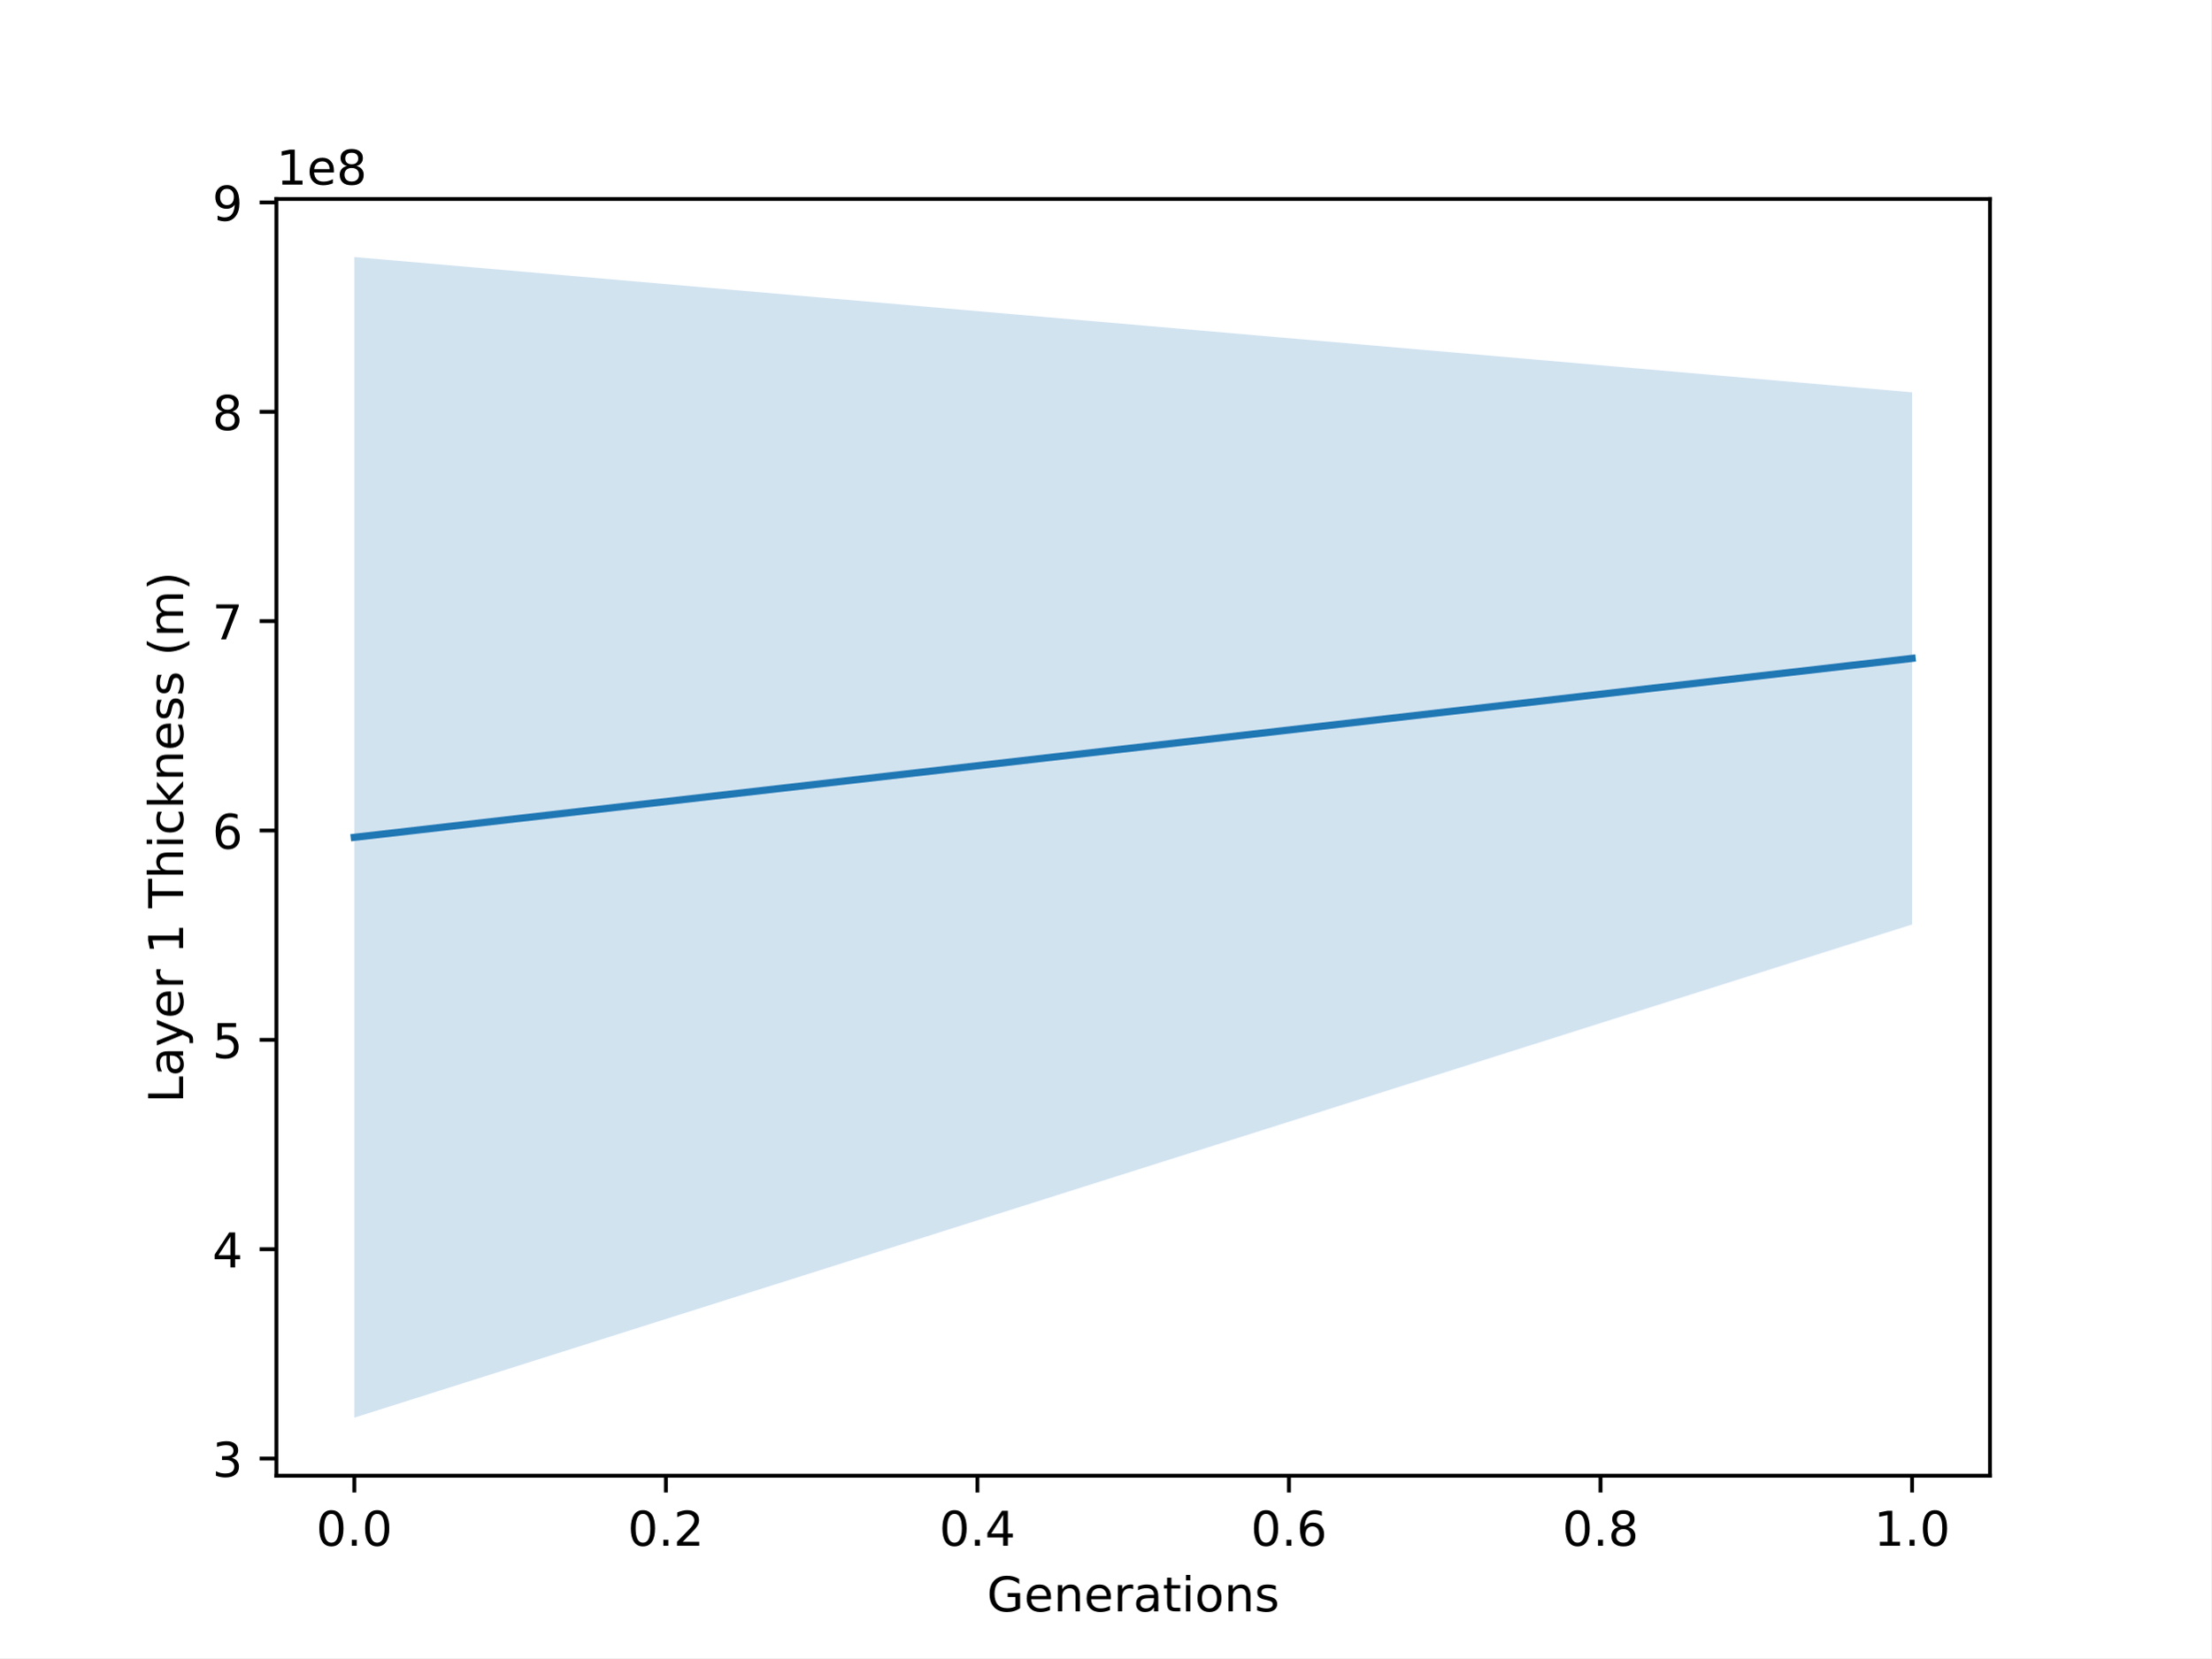
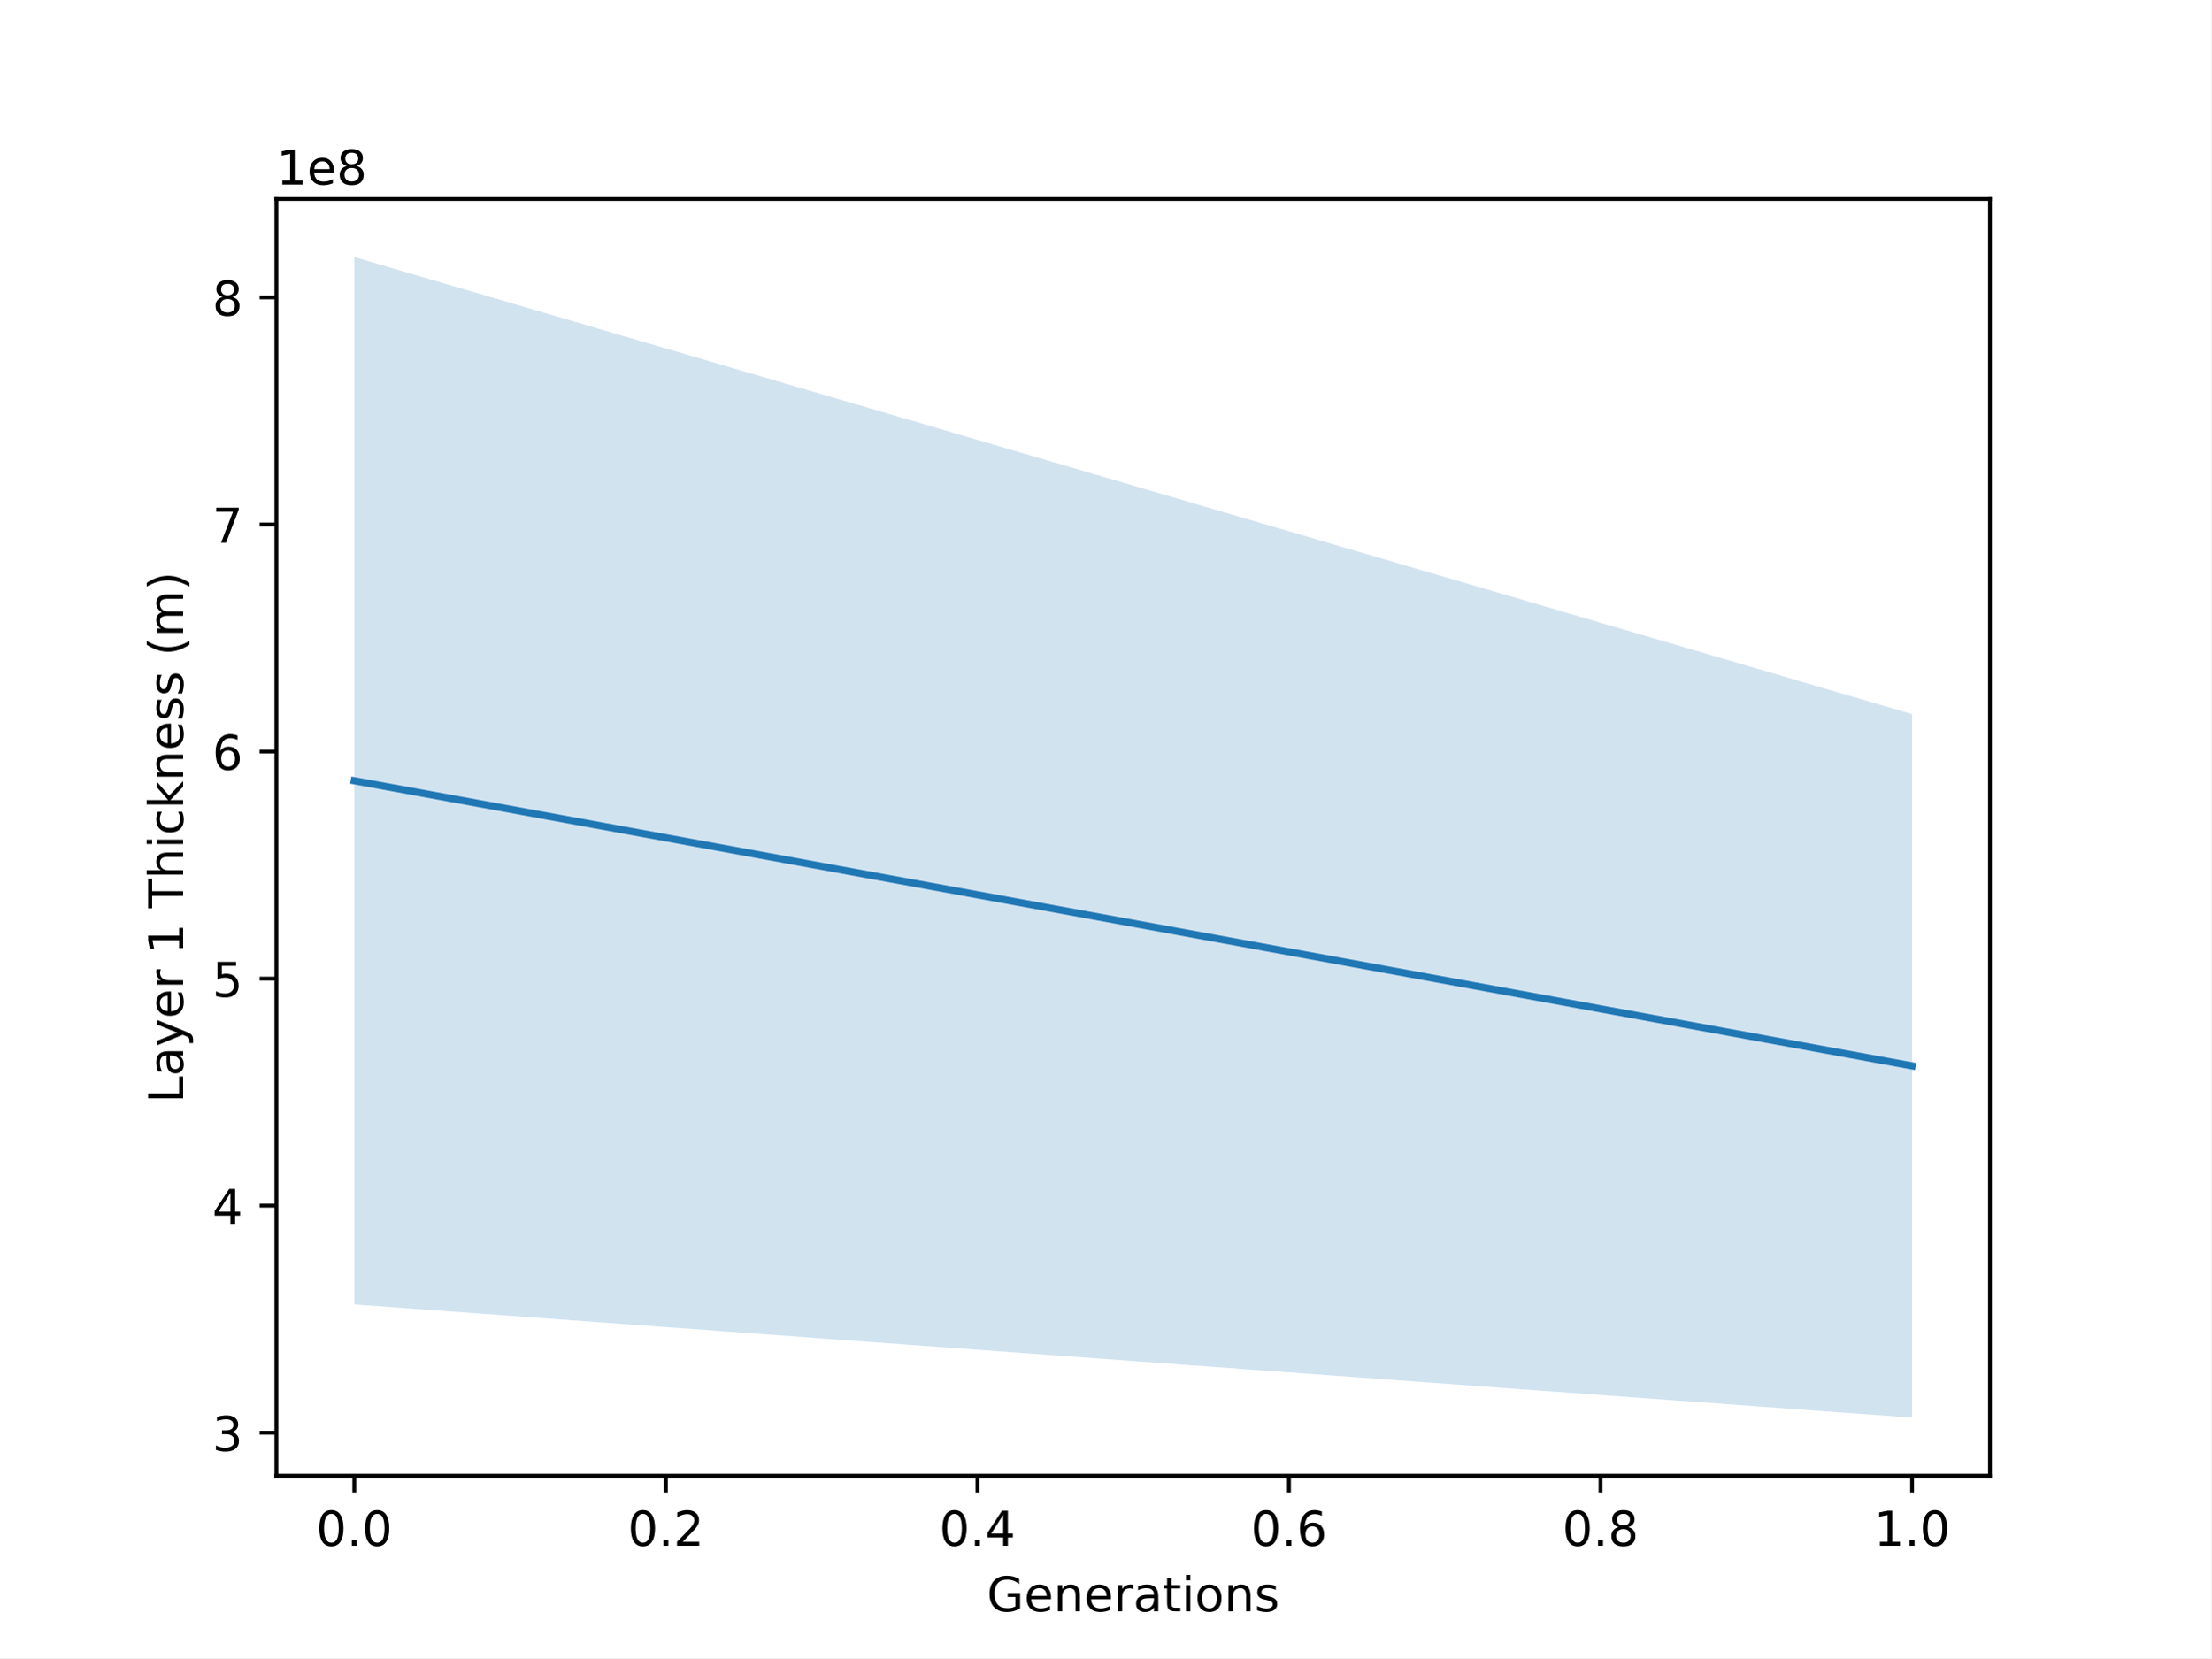
<svg xmlns="http://www.w3.org/2000/svg" xmlns:xlink="http://www.w3.org/1999/xlink" width="460.8pt" height="345.6pt" viewBox="0 0 460.8 345.6" version="1.1">
  <defs>
    <style type="text/css">*{stroke-linejoin: round; stroke-linecap: butt}</style>
  </defs>
  <g id="figure_1">
    <g id="patch_1">
      <path d="M 0 345.6  L 460.8 345.6  L 460.8 0  L 0 0  z " style="fill: #ffffff" />
    </g>
    <g id="axes_1">
      <g id="patch_2">
        <path d="M 57.6 307.584  L 414.72 307.584  L 414.72 41.472  L 57.6 41.472  z " style="fill: #ffffff" />
      </g>
      <g id="PolyCollection_1">
-         <path d="M 73.833 53.568  L 73.833 295.488  L 398.487 192.689  L 398.487 81.765  L 398.487 81.765  L 73.833 53.568  z " clip-path="url(#p04b9da34f2)" style="fill: #1f77b4; fill-opacity: 0.2" />
+         <path d="M 73.833 53.568  L 73.833 271.893  L 398.487 295.488  L 398.487 148.842  L 398.487 148.842  L 73.833 53.568  z " clip-path="url(#p7a51eec7d3)" style="fill: #1f77b4; fill-opacity: 0.2" />
      </g>
      <g id="matplotlib.axis_1">
        <g id="xtick_1">
          <g id="line2d_1">
            <defs>
-               <path id="m1315f699eb" d="M 0 0  L 0 3.5  " style="stroke: #000000; stroke-width: 0.8" />
+               <path id="m689fe31e71" d="M 0 0  L 0 3.5  " style="stroke: #000000; stroke-width: 0.8" />
            </defs>
            <g>
-               <use xlink:href="#m1315f699eb" x="73.833" y="307.584" style="stroke: #000000; stroke-width: 0.8" />
+               <use xlink:href="#m689fe31e71" x="73.833" y="307.584" style="stroke: #000000; stroke-width: 0.8" />
            </g>
          </g>
          <g id="text_1">
            <g transform="translate(65.88116 322.1824)scale(0.1 -0.1)">
              <defs>
                <path id="DejaVuSans-30" d="M 2034 4250  Q 1547 4250 1301 3770  Q 1056 3291 1056 2328  Q 1056 1369 1301 889  Q 1547 409 2034 409  Q 2525 409 2770 889  Q 3016 1369 3016 2328  Q 3016 3291 2770 3770  Q 2525 4250 2034 4250  z M 2034 4750  Q 2819 4750 3233 4129  Q 3647 3509 3647 2328  Q 3647 1150 3233 529  Q 2819 -91 2034 -91  Q 1250 -91 836 529  Q 422 1150 422 2328  Q 422 3509 836 4129  Q 1250 4750 2034 4750  z " transform="scale(0.015625)" />
                <path id="DejaVuSans-2e" d="M 684 794  L 1344 794  L 1344 0  L 684 0  L 684 794  z " transform="scale(0.015625)" />
              </defs>
              <use xlink:href="#DejaVuSans-30" />
              <use xlink:href="#DejaVuSans-2e" x="63.623" />
              <use xlink:href="#DejaVuSans-30" x="95.41" />
            </g>
          </g>
        </g>
        <g id="xtick_2">
          <g id="line2d_2">
            <g>
-               <use xlink:href="#m1315f699eb" x="138.764" y="307.584" style="stroke: #000000; stroke-width: 0.8" />
+               <use xlink:href="#m689fe31e71" x="138.764" y="307.584" style="stroke: #000000; stroke-width: 0.8" />
            </g>
          </g>
          <g id="text_2">
            <g transform="translate(130.8121 322.1824)scale(0.1 -0.1)">
              <defs>
                <path id="DejaVuSans-32" d="M 1228 531  L 3431 531  L 3431 0  L 469 0  L 469 531  Q 828 903 1448 1529  Q 2069 2156 2228 2338  Q 2531 2678 2651 2914  Q 2772 3150 2772 3378  Q 2772 3750 2511 3984  Q 2250 4219 1831 4219  Q 1534 4219 1204 4116  Q 875 4013 500 3803  L 500 4441  Q 881 4594 1212 4672  Q 1544 4750 1819 4750  Q 2544 4750 2975 4387  Q 3406 4025 3406 3419  Q 3406 3131 3298 2873  Q 3191 2616 2906 2266  Q 2828 2175 2409 1742  Q 1991 1309 1228 531  z " transform="scale(0.015625)" />
              </defs>
              <use xlink:href="#DejaVuSans-30" />
              <use xlink:href="#DejaVuSans-2e" x="63.623" />
              <use xlink:href="#DejaVuSans-32" x="95.41" />
            </g>
          </g>
        </g>
        <g id="xtick_3">
          <g id="line2d_3">
            <g>
-               <use xlink:href="#m1315f699eb" x="203.695" y="307.584" style="stroke: #000000; stroke-width: 0.8" />
+               <use xlink:href="#m689fe31e71" x="203.695" y="307.584" style="stroke: #000000; stroke-width: 0.8" />
            </g>
          </g>
          <g id="text_3">
            <g transform="translate(195.743 322.1824)scale(0.1 -0.1)">
              <defs>
                <path id="DejaVuSans-34" d="M 2419 4116  L 825 1625  L 2419 1625  L 2419 4116  z M 2253 4666  L 3047 4666  L 3047 1625  L 3713 1625  L 3713 1100  L 3047 1100  L 3047 0  L 2419 0  L 2419 1100  L 313 1100  L 313 1709  L 2253 4666  z " transform="scale(0.015625)" />
              </defs>
              <use xlink:href="#DejaVuSans-30" />
              <use xlink:href="#DejaVuSans-2e" x="63.623" />
              <use xlink:href="#DejaVuSans-34" x="95.41" />
            </g>
          </g>
        </g>
        <g id="xtick_4">
          <g id="line2d_4">
            <g>
-               <use xlink:href="#m1315f699eb" x="268.625" y="307.584" style="stroke: #000000; stroke-width: 0.8" />
+               <use xlink:href="#m689fe31e71" x="268.625" y="307.584" style="stroke: #000000; stroke-width: 0.8" />
            </g>
          </g>
          <g id="text_4">
            <g transform="translate(260.6739 322.1824)scale(0.1 -0.1)">
              <defs>
                <path id="DejaVuSans-36" d="M 2113 2584  Q 1688 2584 1439 2293  Q 1191 2003 1191 1497  Q 1191 994 1439 701  Q 1688 409 2113 409  Q 2538 409 2786 701  Q 3034 994 3034 1497  Q 3034 2003 2786 2293  Q 2538 2584 2113 2584  z M 3366 4563  L 3366 3988  Q 3128 4100 2886 4159  Q 2644 4219 2406 4219  Q 1781 4219 1451 3797  Q 1122 3375 1075 2522  Q 1259 2794 1537 2939  Q 1816 3084 2150 3084  Q 2853 3084 3261 2657  Q 3669 2231 3669 1497  Q 3669 778 3244 343  Q 2819 -91 2113 -91  Q 1303 -91 875 529  Q 447 1150 447 2328  Q 447 3434 972 4092  Q 1497 4750 2381 4750  Q 2619 4750 2861 4703  Q 3103 4656 3366 4563  z " transform="scale(0.015625)" />
              </defs>
              <use xlink:href="#DejaVuSans-30" />
              <use xlink:href="#DejaVuSans-2e" x="63.623" />
              <use xlink:href="#DejaVuSans-36" x="95.41" />
            </g>
          </g>
        </g>
        <g id="xtick_5">
          <g id="line2d_5">
            <g>
-               <use xlink:href="#m1315f699eb" x="333.556" y="307.584" style="stroke: #000000; stroke-width: 0.8" />
+               <use xlink:href="#m689fe31e71" x="333.556" y="307.584" style="stroke: #000000; stroke-width: 0.8" />
            </g>
          </g>
          <g id="text_5">
            <g transform="translate(325.6048 322.1824)scale(0.1 -0.1)">
              <defs>
                <path id="DejaVuSans-38" d="M 2034 2216  Q 1584 2216 1326 1975  Q 1069 1734 1069 1313  Q 1069 891 1326 650  Q 1584 409 2034 409  Q 2484 409 2743 651  Q 3003 894 3003 1313  Q 3003 1734 2745 1975  Q 2488 2216 2034 2216  z M 1403 2484  Q 997 2584 770 2862  Q 544 3141 544 3541  Q 544 4100 942 4425  Q 1341 4750 2034 4750  Q 2731 4750 3128 4425  Q 3525 4100 3525 3541  Q 3525 3141 3298 2862  Q 3072 2584 2669 2484  Q 3125 2378 3379 2068  Q 3634 1759 3634 1313  Q 3634 634 3220 271  Q 2806 -91 2034 -91  Q 1263 -91 848 271  Q 434 634 434 1313  Q 434 1759 690 2068  Q 947 2378 1403 2484  z M 1172 3481  Q 1172 3119 1398 2916  Q 1625 2713 2034 2713  Q 2441 2713 2670 2916  Q 2900 3119 2900 3481  Q 2900 3844 2670 4047  Q 2441 4250 2034 4250  Q 1625 4250 1398 4047  Q 1172 3844 1172 3481  z " transform="scale(0.015625)" />
              </defs>
              <use xlink:href="#DejaVuSans-30" />
              <use xlink:href="#DejaVuSans-2e" x="63.623" />
              <use xlink:href="#DejaVuSans-38" x="95.41" />
            </g>
          </g>
        </g>
        <g id="xtick_6">
          <g id="line2d_6">
            <g>
-               <use xlink:href="#m1315f699eb" x="398.487" y="307.584" style="stroke: #000000; stroke-width: 0.8" />
+               <use xlink:href="#m689fe31e71" x="398.487" y="307.584" style="stroke: #000000; stroke-width: 0.8" />
            </g>
          </g>
          <g id="text_6">
            <g transform="translate(390.5357 322.1824)scale(0.1 -0.1)">
              <defs>
                <path id="DejaVuSans-31" d="M 794 531  L 1825 531  L 1825 4091  L 703 3866  L 703 4441  L 1819 4666  L 2450 4666  L 2450 531  L 3481 531  L 3481 0  L 794 0  L 794 531  z " transform="scale(0.015625)" />
              </defs>
              <use xlink:href="#DejaVuSans-31" />
              <use xlink:href="#DejaVuSans-2e" x="63.623" />
              <use xlink:href="#DejaVuSans-30" x="95.41" />
            </g>
          </g>
        </g>
        <g id="text_7">
          <g transform="translate(205.6623 335.8606)scale(0.1 -0.1)">
            <defs>
              <path id="DejaVuSans-47" d="M 3809 666  L 3809 1919  L 2778 1919  L 2778 2438  L 4434 2438  L 4434 434  Q 4069 175 3628 42  Q 3188 -91 2688 -91  Q 1594 -91 976 548  Q 359 1188 359 2328  Q 359 3472 976 4111  Q 1594 4750 2688 4750  Q 3144 4750 3555 4637  Q 3966 4525 4313 4306  L 4313 3634  Q 3963 3931 3569 4081  Q 3175 4231 2741 4231  Q 1884 4231 1454 3753  Q 1025 3275 1025 2328  Q 1025 1384 1454 906  Q 1884 428 2741 428  Q 3075 428 3337 486  Q 3600 544 3809 666  z " transform="scale(0.015625)" />
              <path id="DejaVuSans-65" d="M 3597 1894  L 3597 1613  L 953 1613  Q 991 1019 1311 708  Q 1631 397 2203 397  Q 2534 397 2845 478  Q 3156 559 3463 722  L 3463 178  Q 3153 47 2828 -22  Q 2503 -91 2169 -91  Q 1331 -91 842 396  Q 353 884 353 1716  Q 353 2575 817 3079  Q 1281 3584 2069 3584  Q 2775 3584 3186 3129  Q 3597 2675 3597 1894  z M 3022 2063  Q 3016 2534 2758 2815  Q 2500 3097 2075 3097  Q 1594 3097 1305 2825  Q 1016 2553 972 2059  L 3022 2063  z " transform="scale(0.015625)" />
              <path id="DejaVuSans-6e" d="M 3513 2113  L 3513 0  L 2938 0  L 2938 2094  Q 2938 2591 2744 2837  Q 2550 3084 2163 3084  Q 1697 3084 1428 2787  Q 1159 2491 1159 1978  L 1159 0  L 581 0  L 581 3500  L 1159 3500  L 1159 2956  Q 1366 3272 1645 3428  Q 1925 3584 2291 3584  Q 2894 3584 3203 3211  Q 3513 2838 3513 2113  z " transform="scale(0.015625)" />
              <path id="DejaVuSans-72" d="M 2631 2963  Q 2534 3019 2420 3045  Q 2306 3072 2169 3072  Q 1681 3072 1420 2755  Q 1159 2438 1159 1844  L 1159 0  L 581 0  L 581 3500  L 1159 3500  L 1159 2956  Q 1341 3275 1631 3429  Q 1922 3584 2338 3584  Q 2397 3584 2469 3576  Q 2541 3569 2628 3553  L 2631 2963  z " transform="scale(0.015625)" />
              <path id="DejaVuSans-61" d="M 2194 1759  Q 1497 1759 1228 1600  Q 959 1441 959 1056  Q 959 750 1161 570  Q 1363 391 1709 391  Q 2188 391 2477 730  Q 2766 1069 2766 1631  L 2766 1759  L 2194 1759  z M 3341 1997  L 3341 0  L 2766 0  L 2766 531  Q 2569 213 2275 61  Q 1981 -91 1556 -91  Q 1019 -91 701 211  Q 384 513 384 1019  Q 384 1609 779 1909  Q 1175 2209 1959 2209  L 2766 2209  L 2766 2266  Q 2766 2663 2505 2880  Q 2244 3097 1772 3097  Q 1472 3097 1187 3025  Q 903 2953 641 2809  L 641 3341  Q 956 3463 1253 3523  Q 1550 3584 1831 3584  Q 2591 3584 2966 3190  Q 3341 2797 3341 1997  z " transform="scale(0.015625)" />
              <path id="DejaVuSans-74" d="M 1172 4494  L 1172 3500  L 2356 3500  L 2356 3053  L 1172 3053  L 1172 1153  Q 1172 725 1289 603  Q 1406 481 1766 481  L 2356 481  L 2356 0  L 1766 0  Q 1100 0 847 248  Q 594 497 594 1153  L 594 3053  L 172 3053  L 172 3500  L 594 3500  L 594 4494  L 1172 4494  z " transform="scale(0.015625)" />
              <path id="DejaVuSans-69" d="M 603 3500  L 1178 3500  L 1178 0  L 603 0  L 603 3500  z M 603 4863  L 1178 4863  L 1178 4134  L 603 4134  L 603 4863  z " transform="scale(0.015625)" />
              <path id="DejaVuSans-6f" d="M 1959 3097  Q 1497 3097 1228 2736  Q 959 2375 959 1747  Q 959 1119 1226 758  Q 1494 397 1959 397  Q 2419 397 2687 759  Q 2956 1122 2956 1747  Q 2956 2369 2687 2733  Q 2419 3097 1959 3097  z M 1959 3584  Q 2709 3584 3137 3096  Q 3566 2609 3566 1747  Q 3566 888 3137 398  Q 2709 -91 1959 -91  Q 1206 -91 779 398  Q 353 888 353 1747  Q 353 2609 779 3096  Q 1206 3584 1959 3584  z " transform="scale(0.015625)" />
              <path id="DejaVuSans-73" d="M 2834 3397  L 2834 2853  Q 2591 2978 2328 3040  Q 2066 3103 1784 3103  Q 1356 3103 1142 2972  Q 928 2841 928 2578  Q 928 2378 1081 2264  Q 1234 2150 1697 2047  L 1894 2003  Q 2506 1872 2764 1633  Q 3022 1394 3022 966  Q 3022 478 2636 193  Q 2250 -91 1575 -91  Q 1294 -91 989 -36  Q 684 19 347 128  L 347 722  Q 666 556 975 473  Q 1284 391 1588 391  Q 1994 391 2212 530  Q 2431 669 2431 922  Q 2431 1156 2273 1281  Q 2116 1406 1581 1522  L 1381 1569  Q 847 1681 609 1914  Q 372 2147 372 2553  Q 372 3047 722 3315  Q 1072 3584 1716 3584  Q 2034 3584 2315 3537  Q 2597 3491 2834 3397  z " transform="scale(0.015625)" />
            </defs>
            <use xlink:href="#DejaVuSans-47" />
            <use xlink:href="#DejaVuSans-65" x="77.49" />
            <use xlink:href="#DejaVuSans-6e" x="139.014" />
            <use xlink:href="#DejaVuSans-65" x="202.393" />
            <use xlink:href="#DejaVuSans-72" x="263.916" />
            <use xlink:href="#DejaVuSans-61" x="305.029" />
            <use xlink:href="#DejaVuSans-74" x="366.309" />
            <use xlink:href="#DejaVuSans-69" x="405.518" />
            <use xlink:href="#DejaVuSans-6f" x="433.301" />
            <use xlink:href="#DejaVuSans-6e" x="494.482" />
            <use xlink:href="#DejaVuSans-73" x="557.861" />
          </g>
        </g>
      </g>
      <g id="matplotlib.axis_2">
        <g id="ytick_1">
          <g id="line2d_7">
            <defs>
-               <path id="m621a6e8443" d="M 0 0  L -3.5 0  " style="stroke: #000000; stroke-width: 0.8" />
+               <path id="m487cbaf9e2" d="M 0 0  L -3.5 0  " style="stroke: #000000; stroke-width: 0.8" />
            </defs>
            <g>
-               <use xlink:href="#m621a6e8443" x="57.6" y="304.013" style="stroke: #000000; stroke-width: 0.8" />
+               <use xlink:href="#m487cbaf9e2" x="57.6" y="298.627" style="stroke: #000000; stroke-width: 0.8" />
            </g>
          </g>
          <g id="text_8">
-             <g transform="translate(44.2375 307.8125)scale(0.1 -0.1)">
+             <g transform="translate(44.2375 302.4267)scale(0.1 -0.1)">
              <defs>
                <path id="DejaVuSans-33" d="M 2597 2516  Q 3050 2419 3304 2112  Q 3559 1806 3559 1356  Q 3559 666 3084 287  Q 2609 -91 1734 -91  Q 1441 -91 1130 -33  Q 819 25 488 141  L 488 750  Q 750 597 1062 519  Q 1375 441 1716 441  Q 2309 441 2620 675  Q 2931 909 2931 1356  Q 2931 1769 2642 2001  Q 2353 2234 1838 2234  L 1294 2234  L 1294 2753  L 1863 2753  Q 2328 2753 2575 2939  Q 2822 3125 2822 3475  Q 2822 3834 2567 4026  Q 2313 4219 1838 4219  Q 1578 4219 1281 4162  Q 984 4106 628 3988  L 628 4550  Q 988 4650 1302 4700  Q 1616 4750 1894 4750  Q 2613 4750 3031 4423  Q 3450 4097 3450 3541  Q 3450 3153 3228 2886  Q 3006 2619 2597 2516  z " transform="scale(0.015625)" />
              </defs>
              <use xlink:href="#DejaVuSans-33" />
            </g>
          </g>
        </g>
        <g id="ytick_2">
          <g id="line2d_8">
            <g>
-               <use xlink:href="#m621a6e8443" x="57.6" y="260.376" style="stroke: #000000; stroke-width: 0.8" />
+               <use xlink:href="#m487cbaf9e2" x="57.6" y="251.299" style="stroke: #000000; stroke-width: 0.8" />
            </g>
          </g>
          <g id="text_9">
-             <g transform="translate(44.2375 264.1753)scale(0.1 -0.1)">
+             <g transform="translate(44.2375 255.098)scale(0.1 -0.1)">
              <use xlink:href="#DejaVuSans-34" />
            </g>
          </g>
        </g>
        <g id="ytick_3">
          <g id="line2d_9">
            <g>
-               <use xlink:href="#m621a6e8443" x="57.6" y="216.739" style="stroke: #000000; stroke-width: 0.8" />
+               <use xlink:href="#m487cbaf9e2" x="57.6" y="203.97" style="stroke: #000000; stroke-width: 0.8" />
            </g>
          </g>
          <g id="text_10">
-             <g transform="translate(44.2375 220.5382)scale(0.1 -0.1)">
+             <g transform="translate(44.2375 207.7692)scale(0.1 -0.1)">
              <defs>
                <path id="DejaVuSans-35" d="M 691 4666  L 3169 4666  L 3169 4134  L 1269 4134  L 1269 2991  Q 1406 3038 1543 3061  Q 1681 3084 1819 3084  Q 2600 3084 3056 2656  Q 3513 2228 3513 1497  Q 3513 744 3044 326  Q 2575 -91 1722 -91  Q 1428 -91 1123 -41  Q 819 9 494 109  L 494 744  Q 775 591 1075 516  Q 1375 441 1709 441  Q 2250 441 2565 725  Q 2881 1009 2881 1497  Q 2881 1984 2565 2268  Q 2250 2553 1709 2553  Q 1456 2553 1204 2497  Q 953 2441 691 2322  L 691 4666  z " transform="scale(0.015625)" />
              </defs>
              <use xlink:href="#DejaVuSans-35" />
            </g>
          </g>
        </g>
        <g id="ytick_4">
          <g id="line2d_10">
            <g>
-               <use xlink:href="#m621a6e8443" x="57.6" y="173.102" style="stroke: #000000; stroke-width: 0.8" />
+               <use xlink:href="#m487cbaf9e2" x="57.6" y="156.641" style="stroke: #000000; stroke-width: 0.8" />
            </g>
          </g>
          <g id="text_11">
-             <g transform="translate(44.2375 176.9011)scale(0.1 -0.1)">
+             <g transform="translate(44.2375 160.4405)scale(0.1 -0.1)">
              <use xlink:href="#DejaVuSans-36" />
            </g>
          </g>
        </g>
        <g id="ytick_5">
          <g id="line2d_11">
            <g>
-               <use xlink:href="#m621a6e8443" x="57.6" y="129.465" style="stroke: #000000; stroke-width: 0.8" />
+               <use xlink:href="#m487cbaf9e2" x="57.6" y="109.313" style="stroke: #000000; stroke-width: 0.8" />
            </g>
          </g>
          <g id="text_12">
-             <g transform="translate(44.2375 133.264)scale(0.1 -0.1)">
+             <g transform="translate(44.2375 113.1118)scale(0.1 -0.1)">
              <defs>
                <path id="DejaVuSans-37" d="M 525 4666  L 3525 4666  L 3525 4397  L 1831 0  L 1172 0  L 2766 4134  L 525 4134  L 525 4666  z " transform="scale(0.015625)" />
              </defs>
              <use xlink:href="#DejaVuSans-37" />
            </g>
          </g>
        </g>
        <g id="ytick_6">
          <g id="line2d_12">
            <g>
-               <use xlink:href="#m621a6e8443" x="57.6" y="85.828" style="stroke: #000000; stroke-width: 0.8" />
+               <use xlink:href="#m487cbaf9e2" x="57.6" y="61.984" style="stroke: #000000; stroke-width: 0.8" />
            </g>
          </g>
          <g id="text_13">
-             <g transform="translate(44.2375 89.62682)scale(0.1 -0.1)">
+             <g transform="translate(44.2375 65.78308)scale(0.1 -0.1)">
              <use xlink:href="#DejaVuSans-38" />
            </g>
          </g>
        </g>
-         <g id="ytick_7">
-           <g id="line2d_13">
-             <g>
-               <use xlink:href="#m621a6e8443" x="57.6" y="42.19" style="stroke: #000000; stroke-width: 0.8" />
-             </g>
-           </g>
-           <g id="text_14">
-             <g transform="translate(44.2375 45.98969)scale(0.1 -0.1)">
-               <defs>
-                 <path id="DejaVuSans-39" d="M 703 97  L 703 672  Q 941 559 1184 500  Q 1428 441 1663 441  Q 2288 441 2617 861  Q 2947 1281 2994 2138  Q 2813 1869 2534 1725  Q 2256 1581 1919 1581  Q 1219 1581 811 2004  Q 403 2428 403 3163  Q 403 3881 828 4315  Q 1253 4750 1959 4750  Q 2769 4750 3195 4129  Q 3622 3509 3622 2328  Q 3622 1225 3098 567  Q 2575 -91 1691 -91  Q 1453 -91 1209 -44  Q 966 3 703 97  z M 1959 2075  Q 2384 2075 2632 2365  Q 2881 2656 2881 3163  Q 2881 3666 2632 3958  Q 2384 4250 1959 4250  Q 1534 4250 1286 3958  Q 1038 3666 1038 3163  Q 1038 2656 1286 2365  Q 1534 2075 1959 2075  z " transform="scale(0.015625)" />
-               </defs>
-               <use xlink:href="#DejaVuSans-39" />
-             </g>
-           </g>
-         </g>
-         <g id="text_15">
+         <g id="text_14">
          <g transform="translate(38.15781 229.9007)rotate(-90)scale(0.1 -0.1)">
            <defs>
              <path id="DejaVuSans-4c" d="M 628 4666  L 1259 4666  L 1259 531  L 3531 531  L 3531 0  L 628 0  L 628 4666  z " transform="scale(0.015625)" />
              <path id="DejaVuSans-79" d="M 2059 -325  Q 1816 -950 1584 -1140  Q 1353 -1331 966 -1331  L 506 -1331  L 506 -850  L 844 -850  Q 1081 -850 1212 -737  Q 1344 -625 1503 -206  L 1606 56  L 191 3500  L 800 3500  L 1894 763  L 2988 3500  L 3597 3500  L 2059 -325  z " transform="scale(0.015625)" />
              <path id="DejaVuSans-20" transform="scale(0.015625)" />
              <path id="DejaVuSans-54" d="M -19 4666  L 3928 4666  L 3928 4134  L 2272 4134  L 2272 0  L 1638 0  L 1638 4134  L -19 4134  L -19 4666  z " transform="scale(0.015625)" />
              <path id="DejaVuSans-68" d="M 3513 2113  L 3513 0  L 2938 0  L 2938 2094  Q 2938 2591 2744 2837  Q 2550 3084 2163 3084  Q 1697 3084 1428 2787  Q 1159 2491 1159 1978  L 1159 0  L 581 0  L 581 4863  L 1159 4863  L 1159 2956  Q 1366 3272 1645 3428  Q 1925 3584 2291 3584  Q 2894 3584 3203 3211  Q 3513 2838 3513 2113  z " transform="scale(0.015625)" />
              <path id="DejaVuSans-63" d="M 3122 3366  L 3122 2828  Q 2878 2963 2633 3030  Q 2388 3097 2138 3097  Q 1578 3097 1268 2742  Q 959 2388 959 1747  Q 959 1106 1268 751  Q 1578 397 2138 397  Q 2388 397 2633 464  Q 2878 531 3122 666  L 3122 134  Q 2881 22 2623 -34  Q 2366 -91 2075 -91  Q 1284 -91 818 406  Q 353 903 353 1747  Q 353 2603 823 3093  Q 1294 3584 2113 3584  Q 2378 3584 2631 3529  Q 2884 3475 3122 3366  z " transform="scale(0.015625)" />
              <path id="DejaVuSans-6b" d="M 581 4863  L 1159 4863  L 1159 1991  L 2875 3500  L 3609 3500  L 1753 1863  L 3688 0  L 2938 0  L 1159 1709  L 1159 0  L 581 0  L 581 4863  z " transform="scale(0.015625)" />
              <path id="DejaVuSans-28" d="M 1984 4856  Q 1566 4138 1362 3434  Q 1159 2731 1159 2009  Q 1159 1288 1364 580  Q 1569 -128 1984 -844  L 1484 -844  Q 1016 -109 783 600  Q 550 1309 550 2009  Q 550 2706 781 3412  Q 1013 4119 1484 4856  L 1984 4856  z " transform="scale(0.015625)" />
              <path id="DejaVuSans-6d" d="M 3328 2828  Q 3544 3216 3844 3400  Q 4144 3584 4550 3584  Q 5097 3584 5394 3201  Q 5691 2819 5691 2113  L 5691 0  L 5113 0  L 5113 2094  Q 5113 2597 4934 2840  Q 4756 3084 4391 3084  Q 3944 3084 3684 2787  Q 3425 2491 3425 1978  L 3425 0  L 2847 0  L 2847 2094  Q 2847 2600 2669 2842  Q 2491 3084 2119 3084  Q 1678 3084 1418 2786  Q 1159 2488 1159 1978  L 1159 0  L 581 0  L 581 3500  L 1159 3500  L 1159 2956  Q 1356 3278 1631 3431  Q 1906 3584 2284 3584  Q 2666 3584 2933 3390  Q 3200 3197 3328 2828  z " transform="scale(0.015625)" />
              <path id="DejaVuSans-29" d="M 513 4856  L 1013 4856  Q 1481 4119 1714 3412  Q 1947 2706 1947 2009  Q 1947 1309 1714 600  Q 1481 -109 1013 -844  L 513 -844  Q 928 -128 1133 580  Q 1338 1288 1338 2009  Q 1338 2731 1133 3434  Q 928 4138 513 4856  z " transform="scale(0.015625)" />
            </defs>
            <use xlink:href="#DejaVuSans-4c" />
            <use xlink:href="#DejaVuSans-61" x="55.713" />
            <use xlink:href="#DejaVuSans-79" x="116.992" />
            <use xlink:href="#DejaVuSans-65" x="176.172" />
            <use xlink:href="#DejaVuSans-72" x="237.695" />
            <use xlink:href="#DejaVuSans-20" x="278.809" />
            <use xlink:href="#DejaVuSans-31" x="310.596" />
            <use xlink:href="#DejaVuSans-20" x="374.219" />
            <use xlink:href="#DejaVuSans-54" x="406.006" />
            <use xlink:href="#DejaVuSans-68" x="467.09" />
            <use xlink:href="#DejaVuSans-69" x="530.469" />
            <use xlink:href="#DejaVuSans-63" x="558.252" />
            <use xlink:href="#DejaVuSans-6b" x="613.232" />
            <use xlink:href="#DejaVuSans-6e" x="671.143" />
            <use xlink:href="#DejaVuSans-65" x="734.521" />
            <use xlink:href="#DejaVuSans-73" x="796.045" />
            <use xlink:href="#DejaVuSans-73" x="848.145" />
            <use xlink:href="#DejaVuSans-20" x="900.244" />
            <use xlink:href="#DejaVuSans-28" x="932.031" />
            <use xlink:href="#DejaVuSans-6d" x="971.045" />
            <use xlink:href="#DejaVuSans-29" x="1068.457" />
          </g>
        </g>
-         <g id="text_16">
+         <g id="text_15">
          <g transform="translate(57.6 38.472)scale(0.1 -0.1)">
            <use xlink:href="#DejaVuSans-31" />
            <use xlink:href="#DejaVuSans-65" x="63.623" />
            <use xlink:href="#DejaVuSans-38" x="125.146" />
          </g>
        </g>
      </g>
-       <g id="line2d_14">
-         <path d="M 73.833 174.528  L 398.487 137.227  " clip-path="url(#p04b9da34f2)" style="fill: none; stroke: #1f77b4; stroke-width: 1.5; stroke-linecap: square" />
+       <g id="line2d_13">
+         <path d="M 73.833 162.731  L 398.487 222.165  " clip-path="url(#p7a51eec7d3)" style="fill: none; stroke: #1f77b4; stroke-width: 1.5; stroke-linecap: square" />
      </g>
      <g id="patch_3">
        <path d="M 57.6 307.584  L 57.6 41.472  " style="fill: none; stroke: #000000; stroke-width: 0.8; stroke-linejoin: miter; stroke-linecap: square" />
      </g>
      <g id="patch_4">
        <path d="M 414.72 307.584  L 414.72 41.472  " style="fill: none; stroke: #000000; stroke-width: 0.8; stroke-linejoin: miter; stroke-linecap: square" />
      </g>
      <g id="patch_5">
        <path d="M 57.6 307.584  L 414.72 307.584  " style="fill: none; stroke: #000000; stroke-width: 0.8; stroke-linejoin: miter; stroke-linecap: square" />
      </g>
      <g id="patch_6">
        <path d="M 57.6 41.472  L 414.72 41.472  " style="fill: none; stroke: #000000; stroke-width: 0.8; stroke-linejoin: miter; stroke-linecap: square" />
      </g>
    </g>
  </g>
  <defs>
-     <clipPath id="p04b9da34f2">
+     <clipPath id="p7a51eec7d3">
      <rect x="57.6" y="41.472" width="357.12" height="266.112" />
    </clipPath>
  </defs>
</svg>
